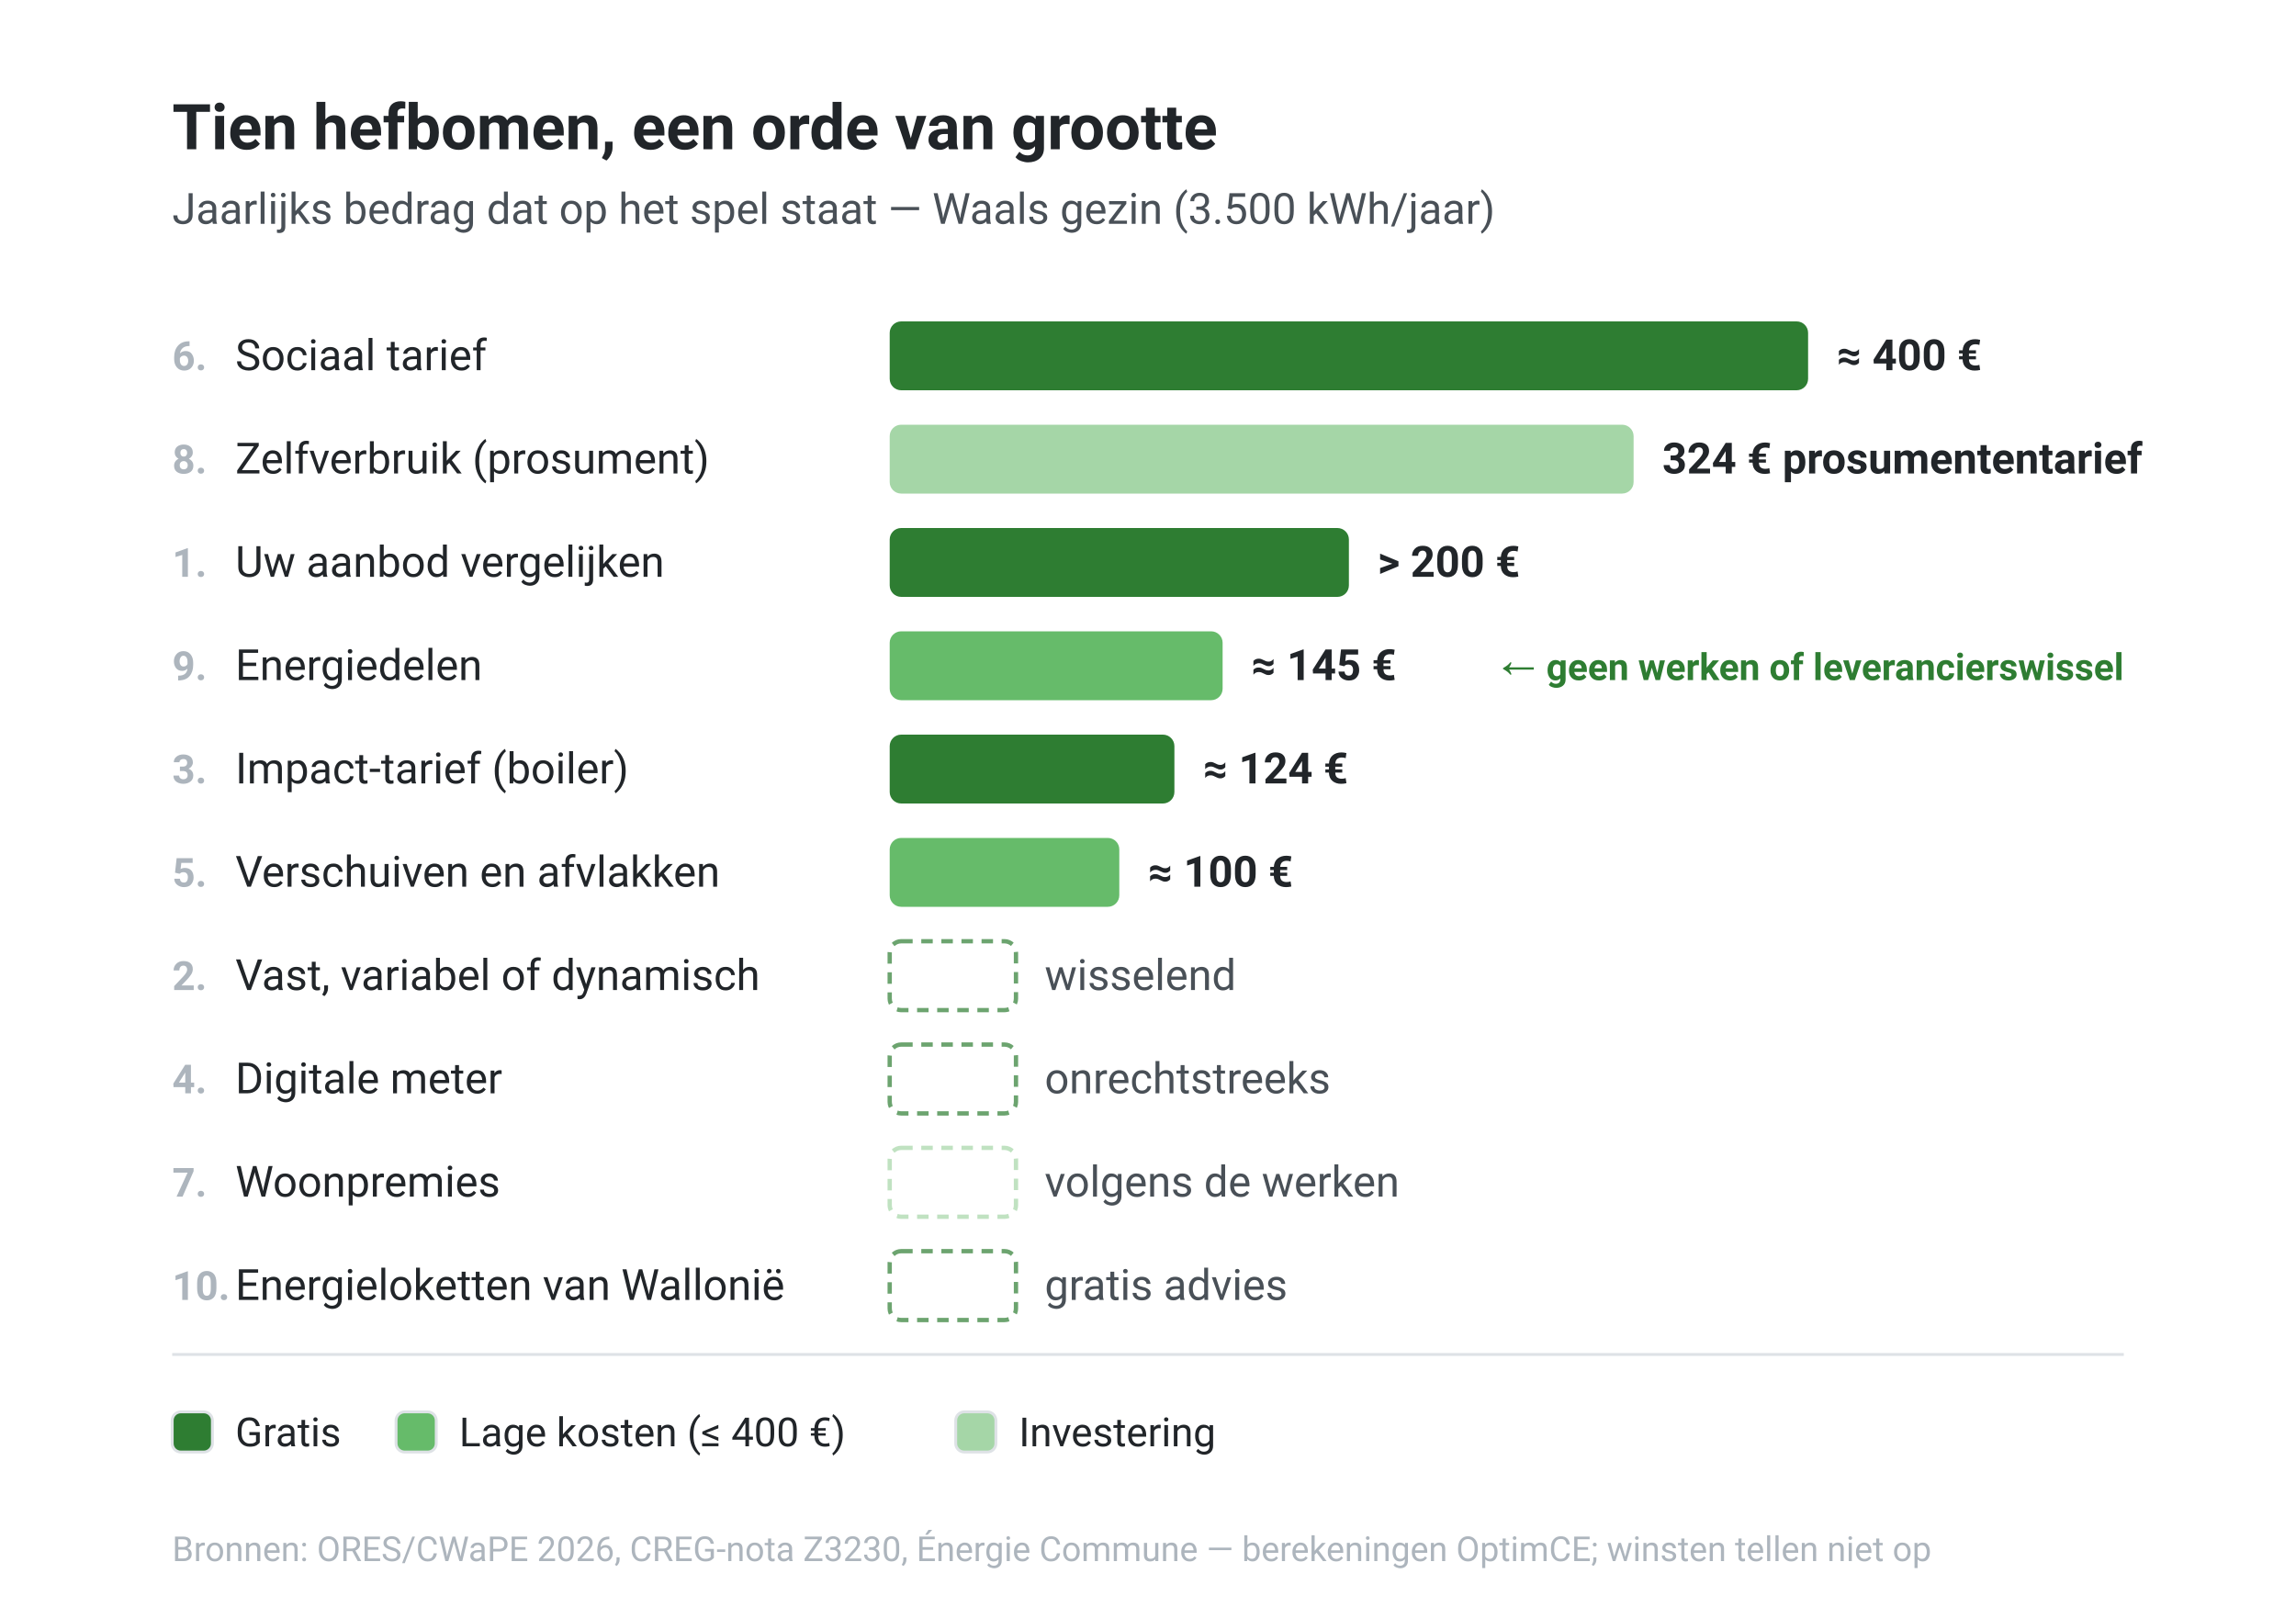
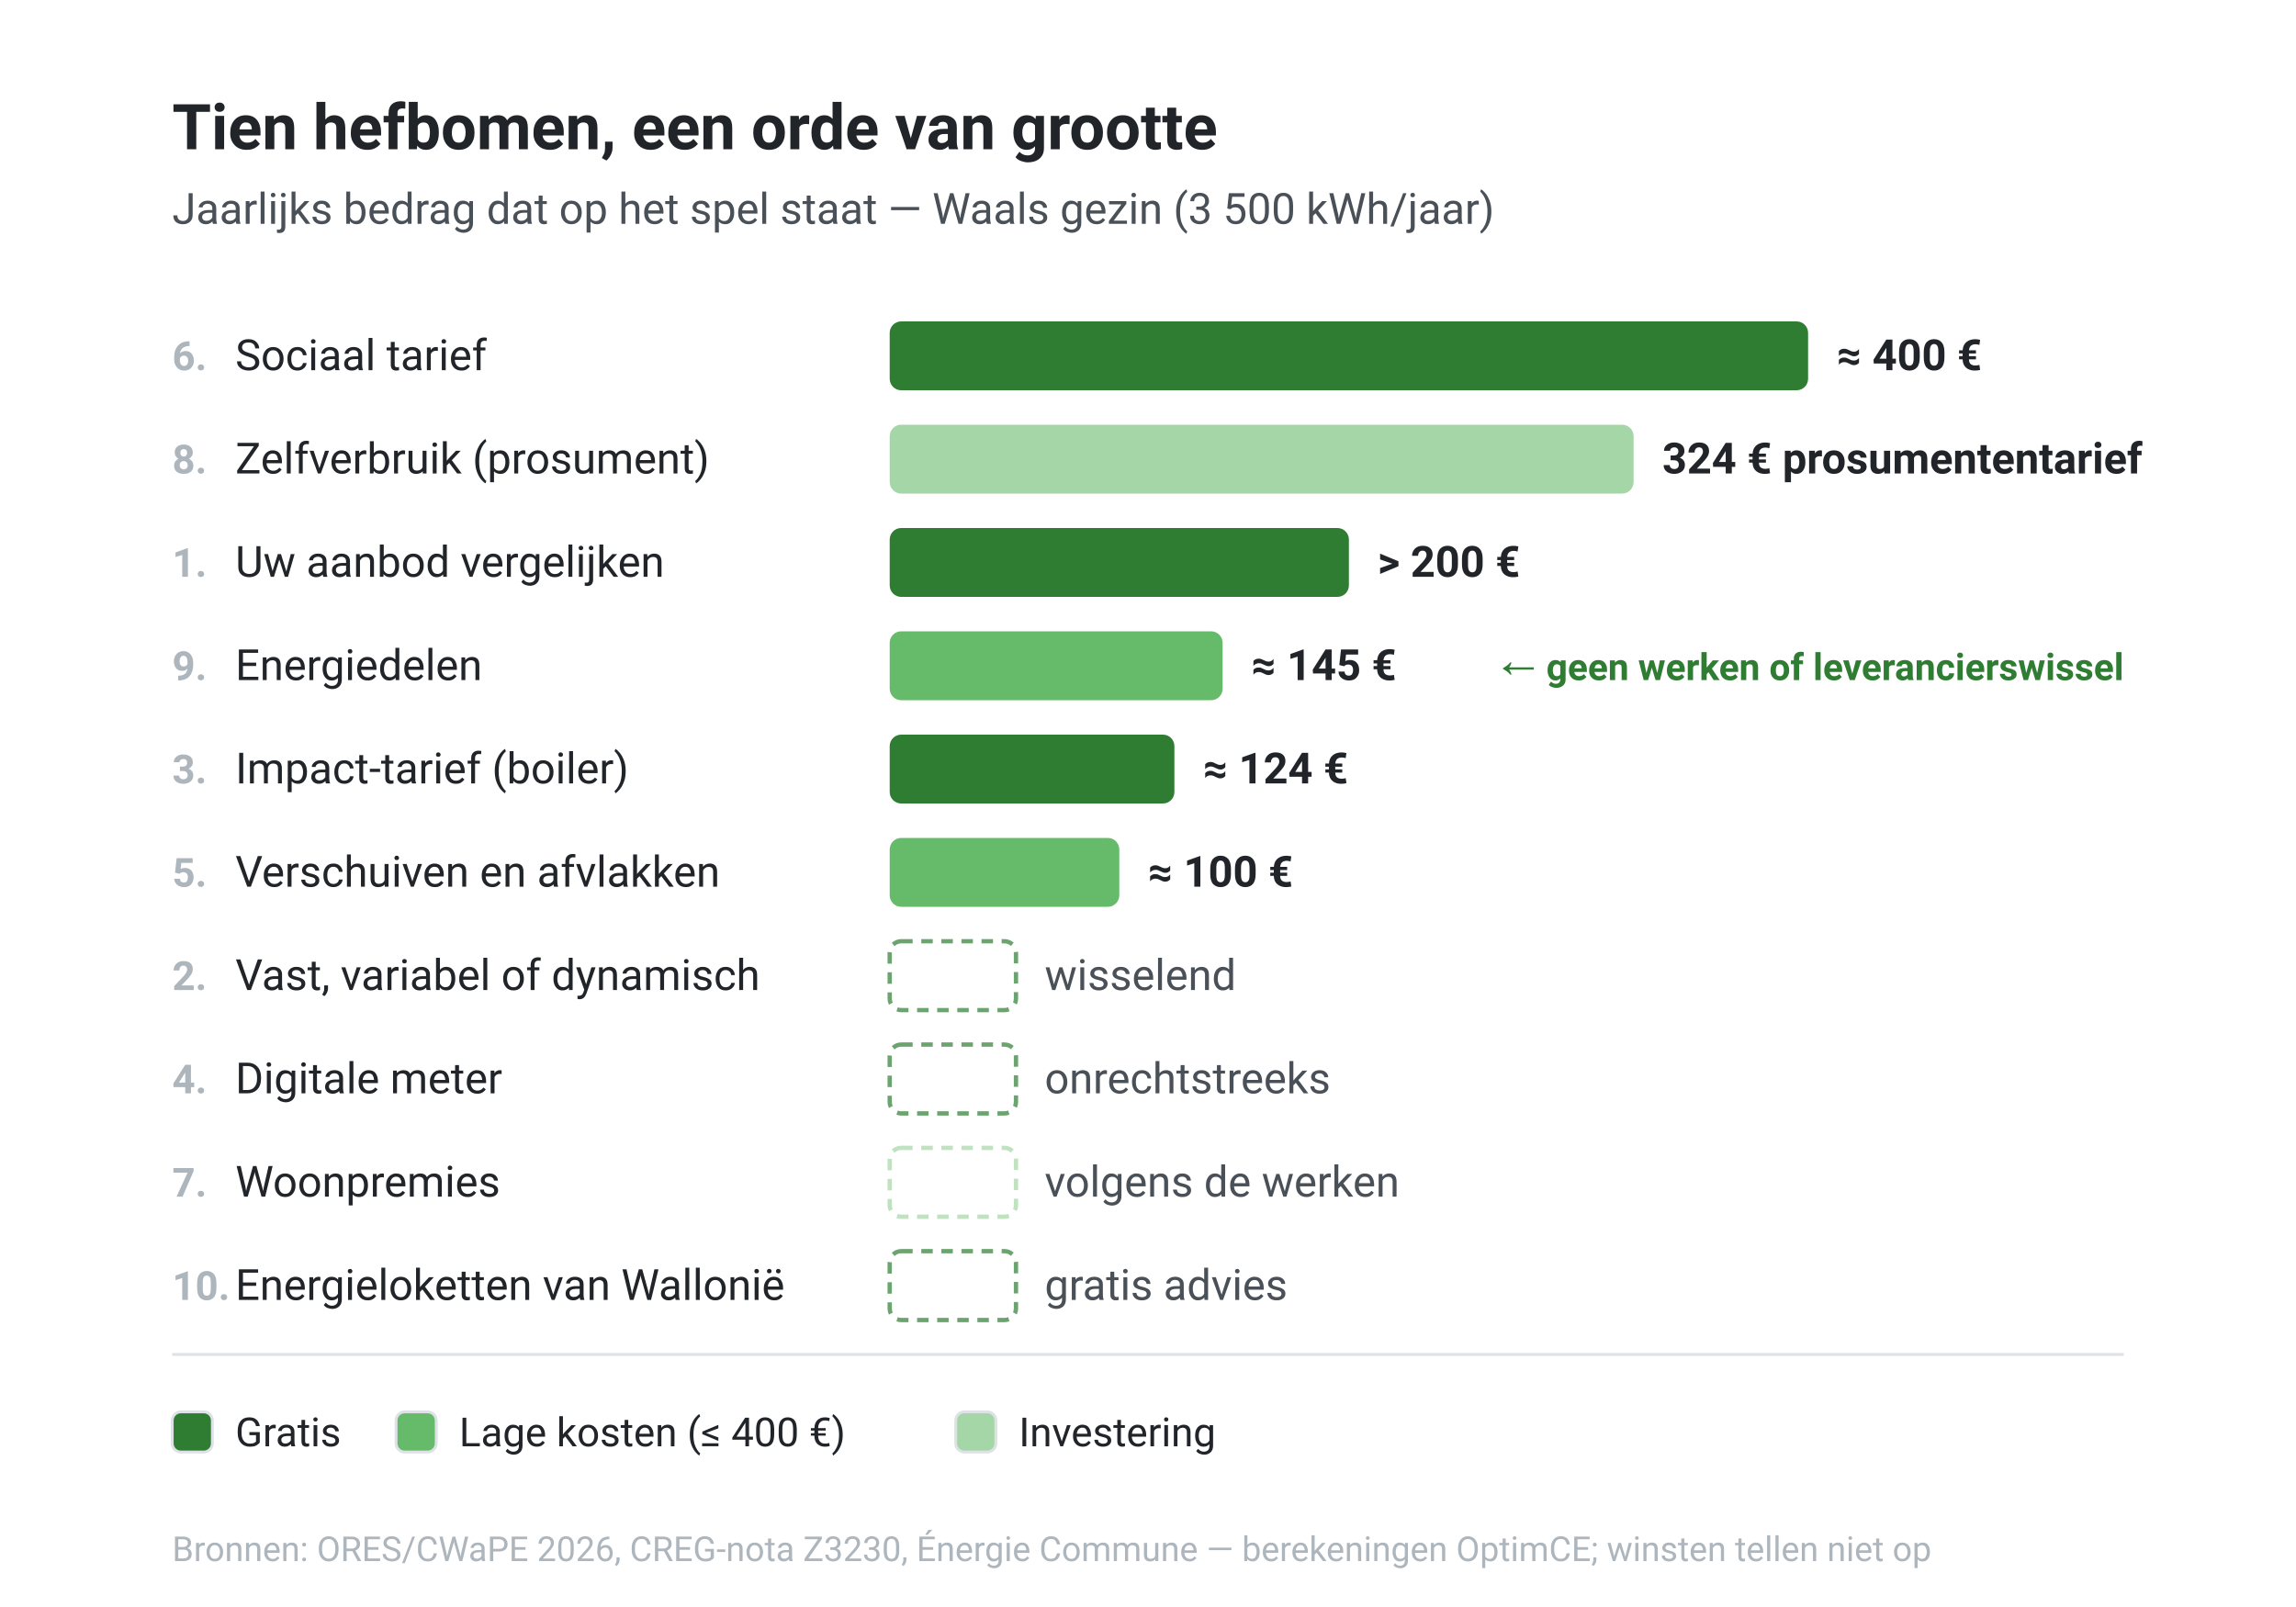
<svg xmlns="http://www.w3.org/2000/svg" viewBox="0 0 800 560" width="800" height="560" role="img" aria-labelledby="t d">
  <rect width="800" height="560" fill="#FFFFFF" />
  <g font-family="system-ui,-apple-system,'Segoe UI',Roboto,Helvetica,Arial,sans-serif">
    <text x="60" y="52" font-size="22" fill="#212529" font-weight="700">Tien hefbomen, een orde van grootte</text>
-     <text x="60" y="78" font-size="15" fill="#495057" font-weight="400">Jaarlijks bedrag dat op het spel staat — Waals gezin (3.500 kWh/jaar)</text>
+     <text x="60" y="78" font-size="15" fill="#495057" font-weight="400">Jaarlijks bedrag dat op het spel staat — Waals gezin (3 500 kWh/jaar)</text>
    <text x="60" y="129" font-size="14" fill="#ADB5BD" font-weight="700">6.</text>
    <text x="82" y="129" font-size="15" fill="#212529" font-weight="400">Sociaal tarief</text>
    <rect x="310" y="112" width="320.0" height="24" rx="4" fill="#2e7d32" />
    <text x="640.0" y="129" font-size="15" fill="#212529" font-weight="600">≈ 400 €</text>
    <text x="60" y="165" font-size="14" fill="#ADB5BD" font-weight="700">8.</text>
    <text x="82" y="165" font-size="15" fill="#212529" font-weight="400">Zelfverbruik (prosument)</text>
    <rect x="310" y="148" width="259.2" height="24" rx="4" fill="#a5d6a7" />
    <text x="579.2" y="165" font-size="15" fill="#212529" font-weight="600">324 € prosumententarief</text>
    <text x="60" y="201" font-size="14" fill="#ADB5BD" font-weight="700">1.</text>
    <text x="82" y="201" font-size="15" fill="#212529" font-weight="400">Uw aanbod vergelijken</text>
    <rect x="310" y="184" width="160.0" height="24" rx="4" fill="#2e7d32" />
    <text x="480.0" y="201" font-size="15" fill="#212529" font-weight="600">&gt; 200 €</text>
    <text x="60" y="237" font-size="14" fill="#ADB5BD" font-weight="700">9.</text>
    <text x="82" y="237" font-size="15" fill="#212529" font-weight="400">Energiedelen</text>
    <rect x="310" y="220" width="116.0" height="24" rx="4" fill="#66bb6a" />
    <text x="436.0" y="237" font-size="15" fill="#212529" font-weight="600">≈ 145 €</text>
    <text x="740" y="237" font-size="13" fill="#2e7d32" font-weight="600" text-anchor="end">← geen werken of leverancierswissel</text>
    <text x="60" y="273" font-size="14" fill="#ADB5BD" font-weight="700">3.</text>
    <text x="82" y="273" font-size="15" fill="#212529" font-weight="400">Impact-tarief (boiler)</text>
    <rect x="310" y="256" width="99.2" height="24" rx="4" fill="#2e7d32" />
    <text x="419.2" y="273" font-size="15" fill="#212529" font-weight="600">≈ 124 €</text>
    <text x="60" y="309" font-size="14" fill="#ADB5BD" font-weight="700">5.</text>
    <text x="82" y="309" font-size="15" fill="#212529" font-weight="400">Verschuiven en afvlakken</text>
    <rect x="310" y="292" width="80.0" height="24" rx="4" fill="#66bb6a" />
    <text x="400.0" y="309" font-size="15" fill="#212529" font-weight="600">≈ 100 €</text>
    <text x="60" y="345" font-size="14" fill="#ADB5BD" font-weight="700">2.</text>
    <text x="82" y="345" font-size="15" fill="#212529" font-weight="400">Vast, variabel of dynamisch</text>
    <rect x="310" y="328" width="44.0" height="24" rx="4" fill="none" stroke="#2e7d32" stroke-width="1.5" stroke-dasharray="4 3" opacity="0.7" />
    <text x="364.0" y="345" font-size="15" fill="#495057" font-weight="400">wisselend</text>
    <text x="60" y="381" font-size="14" fill="#ADB5BD" font-weight="700">4.</text>
    <text x="82" y="381" font-size="15" fill="#212529" font-weight="400">Digitale meter</text>
    <rect x="310" y="364" width="44.0" height="24" rx="4" fill="none" stroke="#2e7d32" stroke-width="1.5" stroke-dasharray="4 3" opacity="0.7" />
    <text x="364.0" y="381" font-size="15" fill="#495057" font-weight="400">onrechtstreeks</text>
    <text x="60" y="417" font-size="14" fill="#ADB5BD" font-weight="700">7.</text>
    <text x="82" y="417" font-size="15" fill="#212529" font-weight="400">Woonpremies</text>
    <rect x="310" y="400" width="44.0" height="24" rx="4" fill="none" stroke="#a5d6a7" stroke-width="1.5" stroke-dasharray="4 3" opacity="0.7" />
    <text x="364.0" y="417" font-size="15" fill="#495057" font-weight="400">volgens de werken</text>
    <text x="60" y="453" font-size="14" fill="#ADB5BD" font-weight="700">10.</text>
    <text x="82" y="453" font-size="15" fill="#212529" font-weight="400">Energieloketten van Wallonië</text>
    <rect x="310" y="436" width="44.0" height="24" rx="4" fill="none" stroke="#2e7d32" stroke-width="1.5" stroke-dasharray="4 3" opacity="0.7" />
    <text x="364.0" y="453" font-size="15" fill="#495057" font-weight="400">gratis advies</text>
    <line x1="60" y1="472" x2="740" y2="472" stroke="#DEE2E6" stroke-width="1" />
    <rect x="60" y="492" width="14" height="14" rx="3" fill="#2e7d32" stroke="#DEE2E6" />
    <text x="82" y="504" font-size="14" fill="#212529" font-weight="400">Gratis</text>
    <rect x="138" y="492" width="14" height="14" rx="3" fill="#66bb6a" stroke="#DEE2E6" />
    <text x="160" y="504" font-size="14" fill="#212529" font-weight="400">Lage kosten (≤ 400 €)</text>
    <rect x="333" y="492" width="14" height="14" rx="3" fill="#a5d6a7" stroke="#DEE2E6" />
    <text x="355" y="504" font-size="14" fill="#212529" font-weight="400">Investering</text>
    <text x="60" y="544" font-size="12" fill="#ADB5BD" font-weight="400">Bronnen: ORES/CWaPE 2026, CREG-nota Z3230, Énergie Commune — berekeningen OptimCE; winsten tellen niet op</text>
  </g>
</svg>
